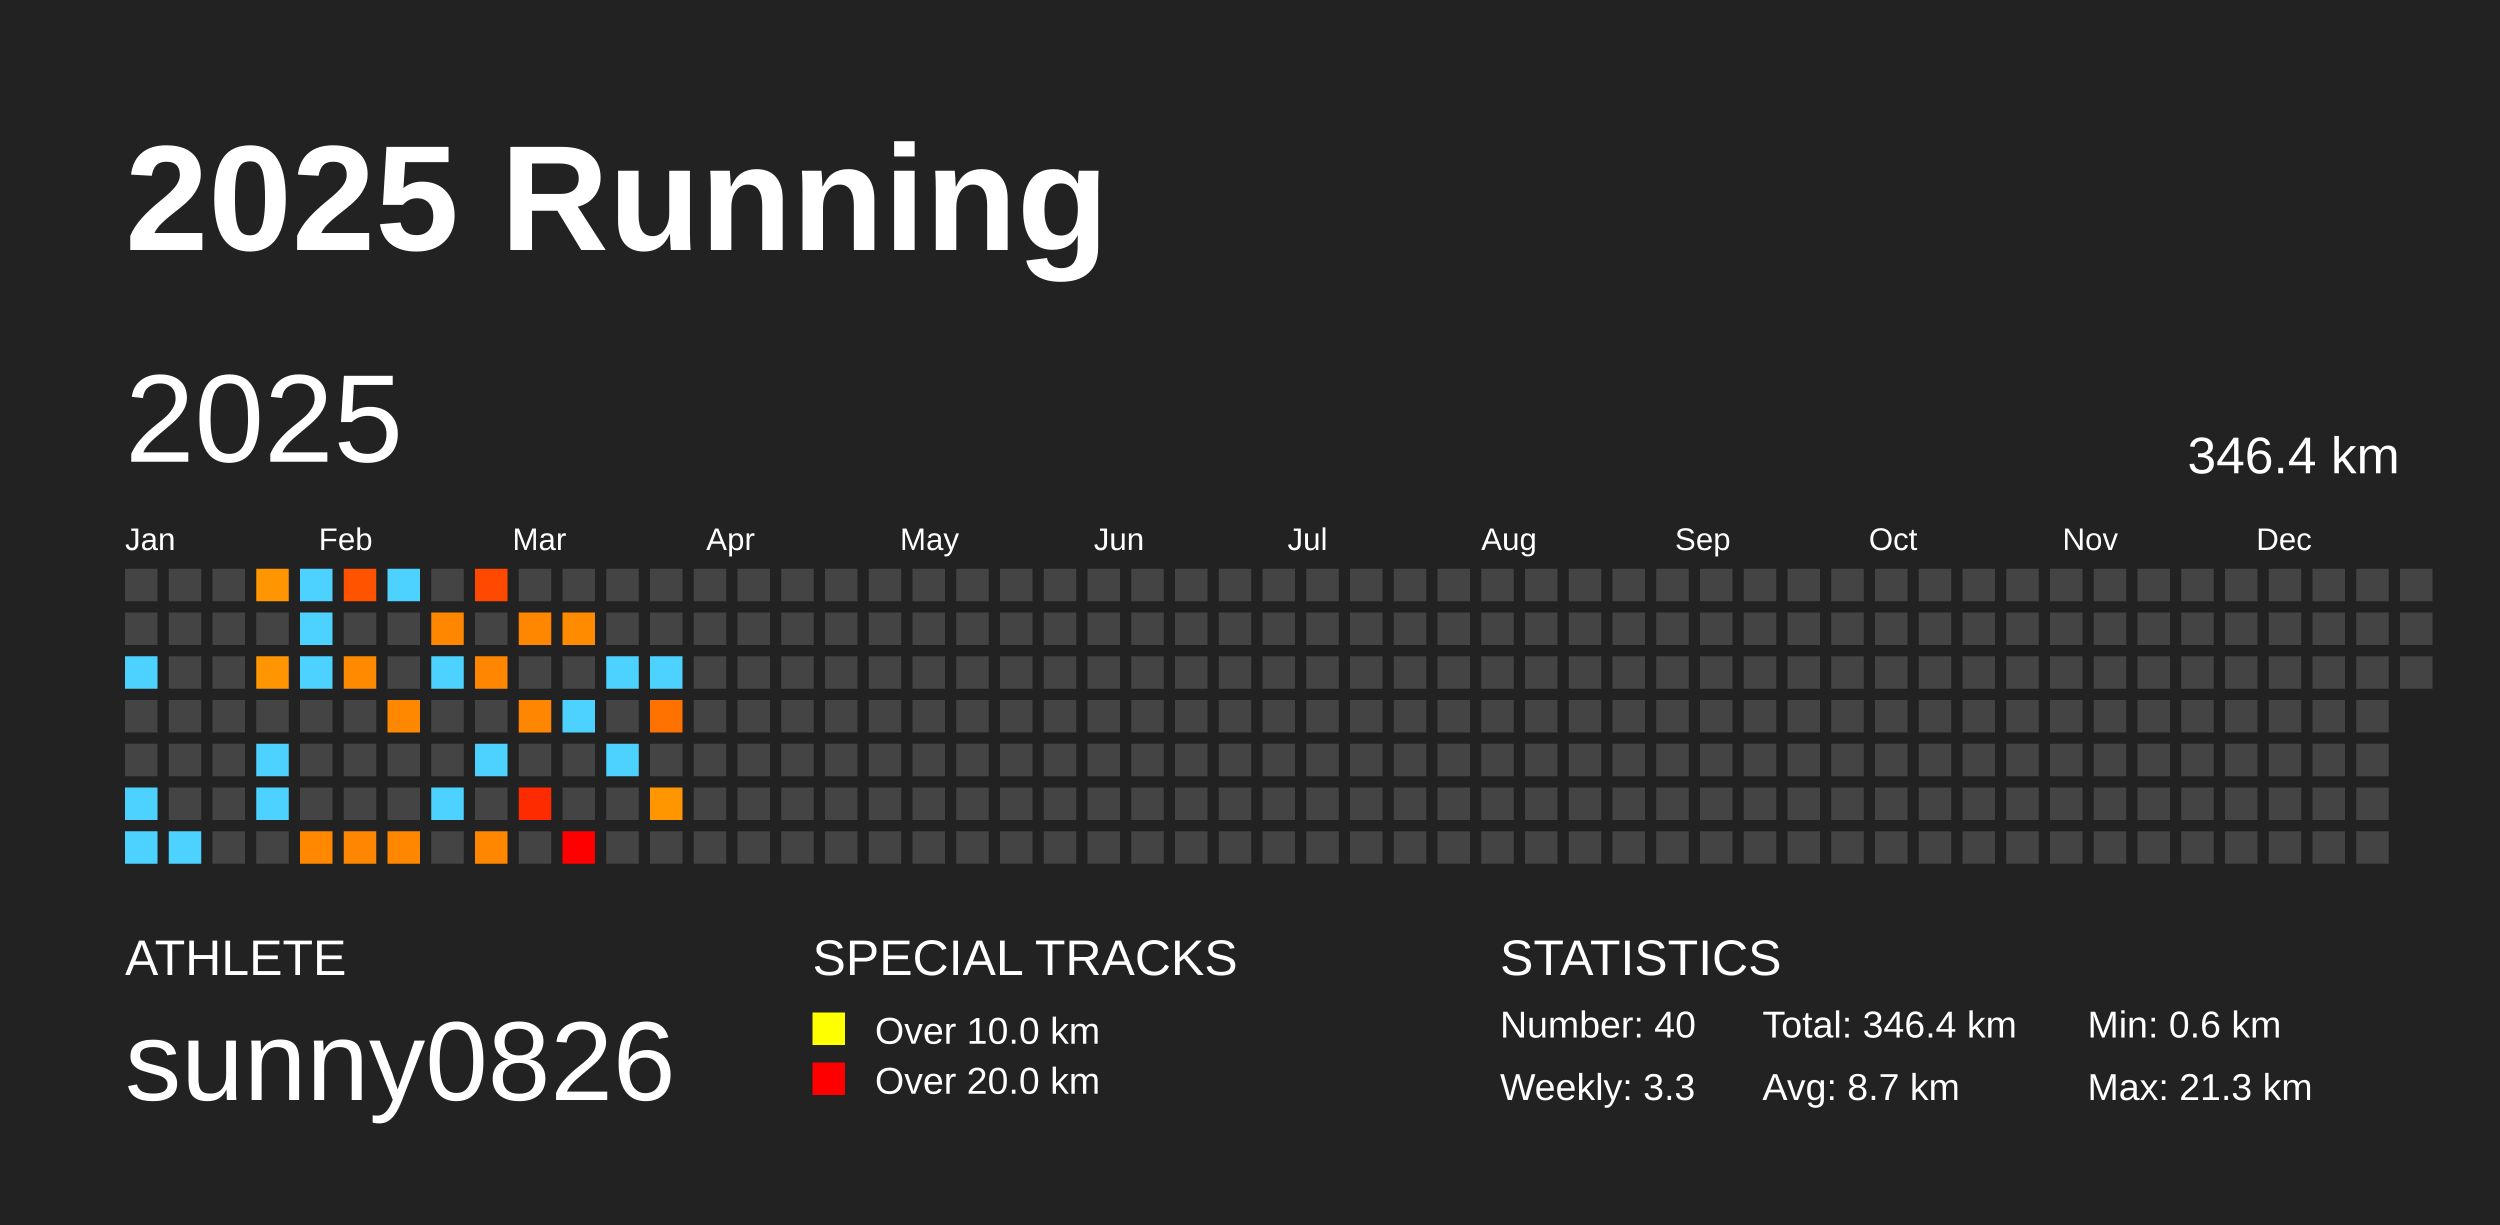
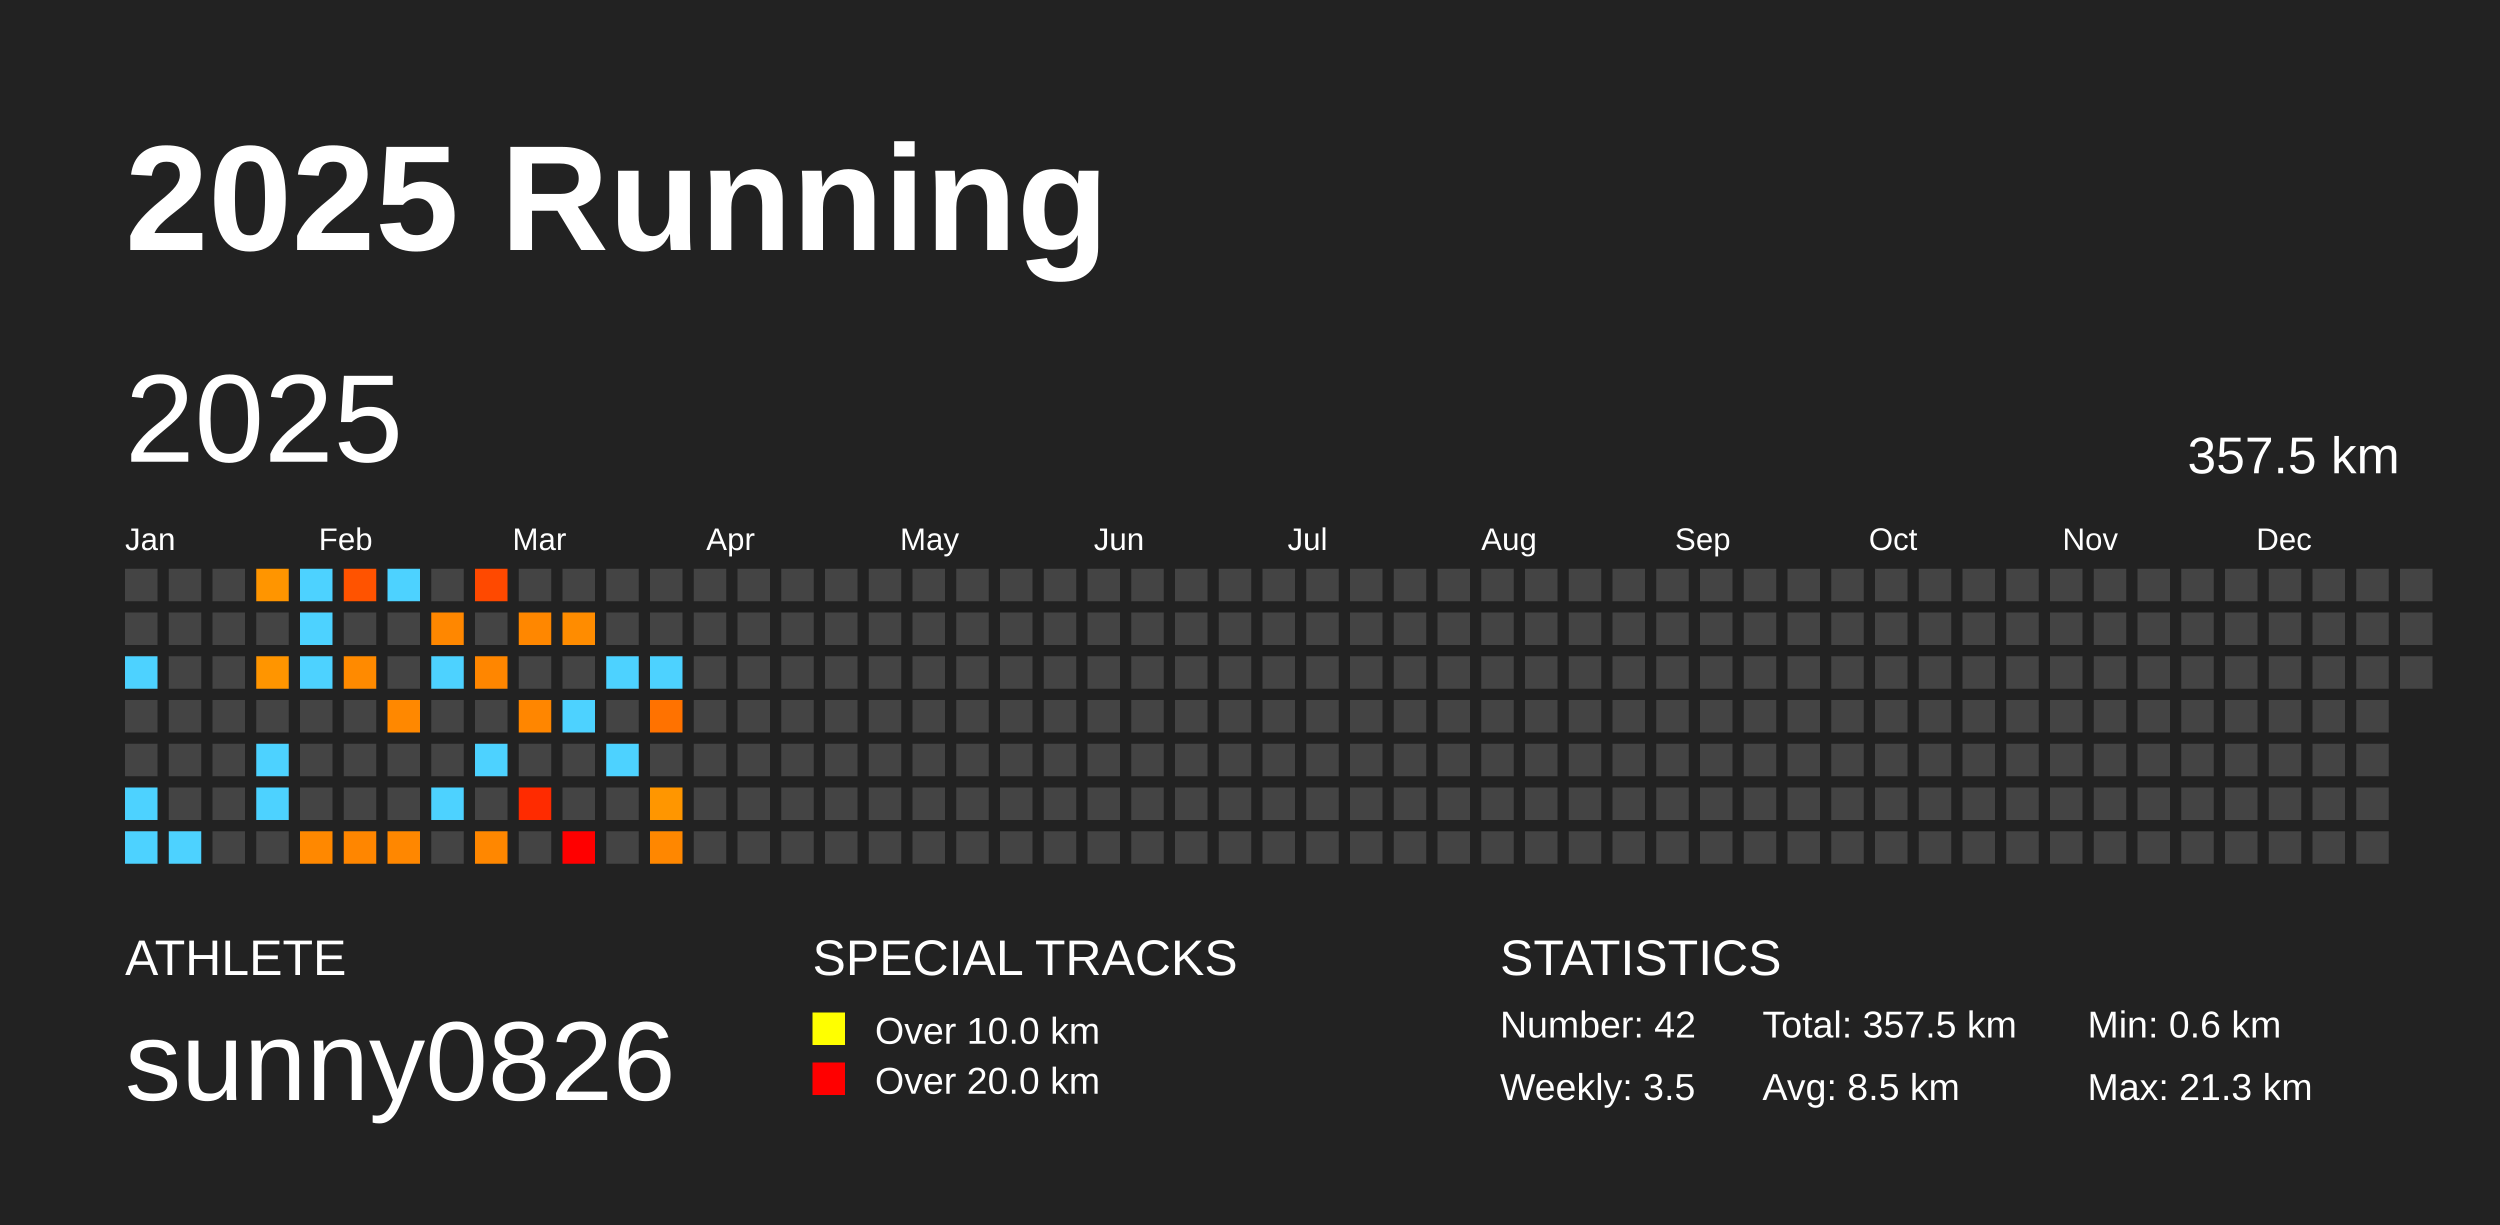
<svg xmlns="http://www.w3.org/2000/svg" baseProfile="full" height="98mm" version="1.1" viewBox="0,0,200,98" width="200mm">
  <defs />
  <rect fill="#222222" height="98" width="200" x="0" y="0" />
  <text fill="#FFFFFF" style="font-size:12px; font-family:Arial; font-weight:bold;" x="10" y="20">2025 Running</text>
  <text fill="#FFFFFF" style="font-size:4px; font-family:Arial" x="10" y="78">ATHLETE</text>
  <text fill="#FFFFFF" style="font-size:9px; font-family:Arial" x="10" y="88">sunny0826</text>
  <text fill="#FFFFFF" style="font-size:4px; font-family:Arial" x="65" y="78">SPECIAL TRACKS</text>
  <rect fill="yellow" height="2.6" width="2.6" x="65" y="81" />
  <text fill="#FFFFFF" style="font-size:3px; font-family:Arial" x="70" y="83.5">Over 10.0 km</text>
  <rect fill="red" height="2.6" width="2.6" x="65" y="85" />
  <text fill="#FFFFFF" style="font-size:3px; font-family:Arial" x="70" y="87.5">Over 20.0 km</text>
  <text fill="#FFFFFF" style="font-size:4px; font-family:Arial" x="120" y="78">STATISTICS</text>
-   <text fill="#FFFFFF" style="font-size:3px; font-family:Arial" x="120" y="83">Number: 40</text>
-   <text fill="#FFFFFF" style="font-size:3px; font-family:Arial" x="120" y="88">Weekly: 3.3</text>
-   <text fill="#FFFFFF" style="font-size:3px; font-family:Arial" x="141" y="83">Total: 346.4 km</text>
-   <text fill="#FFFFFF" style="font-size:3px; font-family:Arial" x="141" y="88">Avg: 8.7 km</text>
+   <text fill="#FFFFFF" style="font-size:3px; font-family:Arial" x="120" y="83">Number: 42</text>
+   <text fill="#FFFFFF" style="font-size:3px; font-family:Arial" x="120" y="88">Weekly: 3.5</text>
+   <text fill="#FFFFFF" style="font-size:3px; font-family:Arial" x="141" y="83">Total: 357.5 km</text>
+   <text fill="#FFFFFF" style="font-size:3px; font-family:Arial" x="141" y="88">Avg: 8.5 km</text>
  <text fill="#FFFFFF" style="font-size:3px; font-family:Arial" x="167" y="83">Min: 0.6 km</text>
  <text fill="#FFFFFF" style="font-size:3px; font-family:Arial" x="167" y="88">Max: 21.3 km</text>
  <text dominant-baseline="hanging" fill="#FFFFFF" style="font-size:10.0px; font-family:Arial;" x="10" y="30">2025</text>
-   <text dominant-baseline="hanging" fill="#FFFFFF" style="font-size:4.125px; font-family:Arial;" x="175" y="35">346.4 km</text>
+   <text dominant-baseline="hanging" fill="#FFFFFF" style="font-size:4.125px; font-family:Arial;" x="175" y="35">357.5 km</text>
  <text fill="#FFFFFF" style="font-size:2.5px; font-family:Arial" x="10.0" y="44">Jan</text>
  <text fill="#FFFFFF" style="font-size:2.5px; font-family:Arial" x="25.5" y="44">Feb</text>
  <text fill="#FFFFFF" style="font-size:2.5px; font-family:Arial" x="41.0" y="44">Mar</text>
  <text fill="#FFFFFF" style="font-size:2.5px; font-family:Arial" x="56.5" y="44">Apr</text>
  <text fill="#FFFFFF" style="font-size:2.5px; font-family:Arial" x="72.0" y="44">May</text>
  <text fill="#FFFFFF" style="font-size:2.5px; font-family:Arial" x="87.5" y="44">Jun</text>
  <text fill="#FFFFFF" style="font-size:2.5px; font-family:Arial" x="103.0" y="44">Jul</text>
  <text fill="#FFFFFF" style="font-size:2.5px; font-family:Arial" x="118.5" y="44">Aug</text>
  <text fill="#FFFFFF" style="font-size:2.5px; font-family:Arial" x="134.0" y="44">Sep</text>
  <text fill="#FFFFFF" style="font-size:2.5px; font-family:Arial" x="149.5" y="44">Oct</text>
  <text fill="#FFFFFF" style="font-size:2.5px; font-family:Arial" x="165.0" y="44">Nov</text>
  <text fill="#FFFFFF" style="font-size:2.5px; font-family:Arial" x="180.5" y="44">Dec</text>
  <rect fill="#444444" height="2.6" width="2.6" x="10.0" y="45.5" />
  <rect fill="#444444" height="2.6" width="2.6" x="10.0" y="49.0" />
  <rect fill="#4dd2ff" height="2.6" width="2.6" x="10.0" y="52.5" />
  <rect fill="#444444" height="2.6" width="2.6" x="10.0" y="56.0" />
  <rect fill="#444444" height="2.6" width="2.6" x="10.0" y="59.5" />
  <rect fill="#4dd2ff" height="2.6" width="2.6" x="10.0" y="63.0" />
  <rect fill="#4dd2ff" height="2.6" width="2.6" x="10.0" y="66.5" />
  <rect fill="#444444" height="2.6" width="2.6" x="13.5" y="45.5" />
  <rect fill="#444444" height="2.6" width="2.6" x="13.5" y="49.0" />
  <rect fill="#444444" height="2.6" width="2.6" x="13.5" y="52.5" />
  <rect fill="#444444" height="2.6" width="2.6" x="13.5" y="56.0" />
  <rect fill="#444444" height="2.6" width="2.6" x="13.5" y="59.5" />
  <rect fill="#444444" height="2.6" width="2.6" x="13.5" y="63.0" />
  <rect fill="#4dd2ff" height="2.6" width="2.6" x="13.5" y="66.5" />
  <rect fill="#444444" height="2.6" width="2.6" x="17.0" y="45.5" />
  <rect fill="#444444" height="2.6" width="2.6" x="17.0" y="49.0" />
  <rect fill="#444444" height="2.6" width="2.6" x="17.0" y="52.5" />
  <rect fill="#444444" height="2.6" width="2.6" x="17.0" y="56.0" />
  <rect fill="#444444" height="2.6" width="2.6" x="17.0" y="59.5" />
  <rect fill="#444444" height="2.6" width="2.6" x="17.0" y="63.0" />
  <rect fill="#444444" height="2.6" width="2.6" x="17.0" y="66.5" />
  <rect fill="#ff9500" height="2.6" width="2.6" x="20.5" y="45.5" />
  <rect fill="#444444" height="2.6" width="2.6" x="20.5" y="49.0" />
  <rect fill="#ff9500" height="2.6" width="2.6" x="20.5" y="52.5" />
  <rect fill="#444444" height="2.6" width="2.6" x="20.5" y="56.0" />
  <rect fill="#4dd2ff" height="2.6" width="2.6" x="20.5" y="59.5" />
  <rect fill="#4dd2ff" height="2.6" width="2.6" x="20.5" y="63.0" />
  <rect fill="#444444" height="2.6" width="2.6" x="20.5" y="66.5" />
  <rect fill="#4dd2ff" height="2.6" width="2.6" x="24.0" y="45.5" />
  <rect fill="#4dd2ff" height="2.6" width="2.6" x="24.0" y="49.0" />
  <rect fill="#4dd2ff" height="2.6" width="2.6" x="24.0" y="52.5" />
  <rect fill="#444444" height="2.6" width="2.6" x="24.0" y="56.0" />
  <rect fill="#444444" height="2.6" width="2.6" x="24.0" y="59.5" />
  <rect fill="#444444" height="2.6" width="2.6" x="24.0" y="63.0" />
  <rect fill="#ff8800" height="2.6" width="2.6" x="24.0" y="66.5" />
  <rect fill="#ff5300" height="2.6" width="2.6" x="27.5" y="45.5" />
  <rect fill="#444444" height="2.6" width="2.6" x="27.5" y="49.0" />
  <rect fill="#ff8a00" height="2.6" width="2.6" x="27.5" y="52.5" />
  <rect fill="#444444" height="2.6" width="2.6" x="27.5" y="56.0" />
  <rect fill="#444444" height="2.6" width="2.6" x="27.5" y="59.5" />
  <rect fill="#444444" height="2.6" width="2.6" x="27.5" y="63.0" />
  <rect fill="#ff8600" height="2.6" width="2.6" x="27.5" y="66.5" />
  <rect fill="#4dd2ff" height="2.6" width="2.6" x="31.0" y="45.5" />
  <rect fill="#444444" height="2.6" width="2.6" x="31.0" y="49.0" />
  <rect fill="#444444" height="2.6" width="2.6" x="31.0" y="52.5" />
  <rect fill="#ff8800" height="2.6" width="2.6" x="31.0" y="56.0" />
  <rect fill="#444444" height="2.6" width="2.6" x="31.0" y="59.5" />
  <rect fill="#444444" height="2.6" width="2.6" x="31.0" y="63.0" />
  <rect fill="#ff8700" height="2.6" width="2.6" x="31.0" y="66.5" />
  <rect fill="#444444" height="2.6" width="2.6" x="34.5" y="45.5" />
  <rect fill="#ff8700" height="2.6" width="2.6" x="34.5" y="49.0" />
  <rect fill="#4dd2ff" height="2.6" width="2.6" x="34.5" y="52.5" />
  <rect fill="#444444" height="2.6" width="2.6" x="34.5" y="56.0" />
  <rect fill="#444444" height="2.6" width="2.6" x="34.5" y="59.5" />
  <rect fill="#4dd2ff" height="2.6" width="2.6" x="34.5" y="63.0" />
  <rect fill="#444444" height="2.6" width="2.6" x="34.5" y="66.5" />
  <rect fill="#ff4900" height="2.6" width="2.6" x="38.0" y="45.5" />
  <rect fill="#444444" height="2.6" width="2.6" x="38.0" y="49.0" />
  <rect fill="#ff8600" height="2.6" width="2.6" x="38.0" y="52.5" />
  <rect fill="#444444" height="2.6" width="2.6" x="38.0" y="56.0" />
  <rect fill="#4dd2ff" height="2.6" width="2.6" x="38.0" y="59.5" />
  <rect fill="#444444" height="2.6" width="2.6" x="38.0" y="63.0" />
  <rect fill="#ff8700" height="2.6" width="2.6" x="38.0" y="66.5" />
  <rect fill="#444444" height="2.6" width="2.6" x="41.5" y="45.5" />
  <rect fill="#ff8700" height="2.6" width="2.6" x="41.5" y="49.0" />
  <rect fill="#444444" height="2.6" width="2.6" x="41.5" y="52.5" />
  <rect fill="#ff8600" height="2.6" width="2.6" x="41.5" y="56.0" />
  <rect fill="#444444" height="2.6" width="2.6" x="41.5" y="59.5" />
  <rect fill="#ff2b00" height="2.6" width="2.6" x="41.5" y="63.0" />
  <rect fill="#444444" height="2.6" width="2.6" x="41.5" y="66.5" />
  <rect fill="#444444" height="2.6" width="2.6" x="45.0" y="45.5" />
  <rect fill="#ff8c00" height="2.6" width="2.6" x="45.0" y="49.0" />
  <rect fill="#444444" height="2.6" width="2.6" x="45.0" y="52.5" />
  <rect fill="#4dd2ff" height="2.6" width="2.6" x="45.0" y="56.0" />
  <rect fill="#444444" height="2.6" width="2.6" x="45.0" y="59.5" />
  <rect fill="#444444" height="2.6" width="2.6" x="45.0" y="63.0" />
  <rect fill="red" height="2.6" width="2.6" x="45.0" y="66.5" />
  <rect fill="#444444" height="2.6" width="2.6" x="48.5" y="45.5" />
  <rect fill="#444444" height="2.6" width="2.6" x="48.5" y="49.0" />
  <rect fill="#4dd2ff" height="2.6" width="2.6" x="48.5" y="52.5" />
  <rect fill="#444444" height="2.6" width="2.6" x="48.5" y="56.0" />
  <rect fill="#4dd2ff" height="2.6" width="2.6" x="48.5" y="59.5" />
  <rect fill="#444444" height="2.6" width="2.6" x="48.5" y="63.0" />
  <rect fill="#444444" height="2.6" width="2.6" x="48.5" y="66.5" />
  <rect fill="#444444" height="2.6" width="2.6" x="52.0" y="45.5" />
  <rect fill="#444444" height="2.6" width="2.6" x="52.0" y="49.0" />
  <rect fill="#4dd2ff" height="2.6" width="2.6" x="52.0" y="52.5" />
  <rect fill="#ff7200" height="2.6" width="2.6" x="52.0" y="56.0" />
  <rect fill="#444444" height="2.6" width="2.6" x="52.0" y="59.5" />
  <rect fill="#ff9600" height="2.6" width="2.6" x="52.0" y="63.0" />
-   <rect fill="#444444" height="2.6" width="2.6" x="52.0" y="66.5" />
+   <rect fill="#ff8700" height="2.6" width="2.6" x="52.0" y="66.5" />
  <rect fill="#444444" height="2.6" width="2.6" x="55.5" y="45.5" />
  <rect fill="#444444" height="2.6" width="2.6" x="55.5" y="49.0" />
  <rect fill="#444444" height="2.6" width="2.6" x="55.5" y="52.5" />
  <rect fill="#444444" height="2.6" width="2.6" x="55.5" y="56.0" />
  <rect fill="#444444" height="2.6" width="2.6" x="55.5" y="59.5" />
  <rect fill="#444444" height="2.6" width="2.6" x="55.5" y="63.0" />
  <rect fill="#444444" height="2.6" width="2.6" x="55.5" y="66.5" />
  <rect fill="#444444" height="2.6" width="2.6" x="59.0" y="45.5" />
  <rect fill="#444444" height="2.6" width="2.6" x="59.0" y="49.0" />
  <rect fill="#444444" height="2.6" width="2.6" x="59.0" y="52.5" />
  <rect fill="#444444" height="2.6" width="2.6" x="59.0" y="56.0" />
  <rect fill="#444444" height="2.6" width="2.6" x="59.0" y="59.5" />
  <rect fill="#444444" height="2.6" width="2.6" x="59.0" y="63.0" />
  <rect fill="#444444" height="2.6" width="2.6" x="59.0" y="66.5" />
  <rect fill="#444444" height="2.6" width="2.6" x="62.5" y="45.5" />
  <rect fill="#444444" height="2.6" width="2.6" x="62.5" y="49.0" />
  <rect fill="#444444" height="2.6" width="2.6" x="62.5" y="52.5" />
  <rect fill="#444444" height="2.6" width="2.6" x="62.5" y="56.0" />
  <rect fill="#444444" height="2.6" width="2.6" x="62.5" y="59.5" />
  <rect fill="#444444" height="2.6" width="2.6" x="62.5" y="63.0" />
  <rect fill="#444444" height="2.6" width="2.6" x="62.5" y="66.5" />
  <rect fill="#444444" height="2.6" width="2.6" x="66.0" y="45.5" />
  <rect fill="#444444" height="2.6" width="2.6" x="66.0" y="49.0" />
  <rect fill="#444444" height="2.6" width="2.6" x="66.0" y="52.5" />
  <rect fill="#444444" height="2.6" width="2.6" x="66.0" y="56.0" />
  <rect fill="#444444" height="2.6" width="2.6" x="66.0" y="59.5" />
  <rect fill="#444444" height="2.6" width="2.6" x="66.0" y="63.0" />
  <rect fill="#444444" height="2.6" width="2.6" x="66.0" y="66.5" />
  <rect fill="#444444" height="2.6" width="2.6" x="69.5" y="45.5" />
  <rect fill="#444444" height="2.6" width="2.6" x="69.5" y="49.0" />
  <rect fill="#444444" height="2.6" width="2.6" x="69.5" y="52.5" />
  <rect fill="#444444" height="2.6" width="2.6" x="69.5" y="56.0" />
  <rect fill="#444444" height="2.6" width="2.6" x="69.5" y="59.5" />
  <rect fill="#444444" height="2.6" width="2.6" x="69.5" y="63.0" />
  <rect fill="#444444" height="2.6" width="2.6" x="69.5" y="66.5" />
  <rect fill="#444444" height="2.6" width="2.6" x="73.0" y="45.5" />
  <rect fill="#444444" height="2.6" width="2.6" x="73.0" y="49.0" />
  <rect fill="#444444" height="2.6" width="2.6" x="73.0" y="52.5" />
  <rect fill="#444444" height="2.6" width="2.6" x="73.0" y="56.0" />
  <rect fill="#444444" height="2.6" width="2.6" x="73.0" y="59.5" />
  <rect fill="#444444" height="2.6" width="2.6" x="73.0" y="63.0" />
  <rect fill="#444444" height="2.6" width="2.6" x="73.0" y="66.5" />
  <rect fill="#444444" height="2.6" width="2.6" x="76.5" y="45.5" />
  <rect fill="#444444" height="2.6" width="2.6" x="76.5" y="49.0" />
  <rect fill="#444444" height="2.6" width="2.6" x="76.5" y="52.5" />
  <rect fill="#444444" height="2.6" width="2.6" x="76.5" y="56.0" />
  <rect fill="#444444" height="2.6" width="2.6" x="76.5" y="59.5" />
  <rect fill="#444444" height="2.6" width="2.6" x="76.5" y="63.0" />
  <rect fill="#444444" height="2.6" width="2.6" x="76.5" y="66.5" />
  <rect fill="#444444" height="2.6" width="2.6" x="80.0" y="45.5" />
  <rect fill="#444444" height="2.6" width="2.6" x="80.0" y="49.0" />
  <rect fill="#444444" height="2.6" width="2.6" x="80.0" y="52.5" />
  <rect fill="#444444" height="2.6" width="2.6" x="80.0" y="56.0" />
  <rect fill="#444444" height="2.6" width="2.6" x="80.0" y="59.5" />
  <rect fill="#444444" height="2.6" width="2.6" x="80.0" y="63.0" />
  <rect fill="#444444" height="2.6" width="2.6" x="80.0" y="66.5" />
  <rect fill="#444444" height="2.6" width="2.6" x="83.5" y="45.5" />
  <rect fill="#444444" height="2.6" width="2.6" x="83.5" y="49.0" />
  <rect fill="#444444" height="2.6" width="2.6" x="83.5" y="52.5" />
  <rect fill="#444444" height="2.6" width="2.6" x="83.5" y="56.0" />
  <rect fill="#444444" height="2.6" width="2.6" x="83.5" y="59.5" />
  <rect fill="#444444" height="2.6" width="2.6" x="83.5" y="63.0" />
  <rect fill="#444444" height="2.6" width="2.6" x="83.5" y="66.5" />
  <rect fill="#444444" height="2.6" width="2.6" x="87.0" y="45.5" />
  <rect fill="#444444" height="2.6" width="2.6" x="87.0" y="49.0" />
  <rect fill="#444444" height="2.6" width="2.6" x="87.0" y="52.5" />
  <rect fill="#444444" height="2.6" width="2.6" x="87.0" y="56.0" />
  <rect fill="#444444" height="2.6" width="2.6" x="87.0" y="59.5" />
  <rect fill="#444444" height="2.6" width="2.6" x="87.0" y="63.0" />
  <rect fill="#444444" height="2.6" width="2.6" x="87.0" y="66.5" />
  <rect fill="#444444" height="2.6" width="2.6" x="90.5" y="45.5" />
  <rect fill="#444444" height="2.6" width="2.6" x="90.5" y="49.0" />
  <rect fill="#444444" height="2.6" width="2.6" x="90.5" y="52.5" />
  <rect fill="#444444" height="2.6" width="2.6" x="90.5" y="56.0" />
  <rect fill="#444444" height="2.6" width="2.6" x="90.5" y="59.5" />
  <rect fill="#444444" height="2.6" width="2.6" x="90.5" y="63.0" />
  <rect fill="#444444" height="2.6" width="2.6" x="90.5" y="66.5" />
  <rect fill="#444444" height="2.6" width="2.6" x="94.0" y="45.5" />
  <rect fill="#444444" height="2.6" width="2.6" x="94.0" y="49.0" />
  <rect fill="#444444" height="2.6" width="2.6" x="94.0" y="52.5" />
  <rect fill="#444444" height="2.6" width="2.6" x="94.0" y="56.0" />
  <rect fill="#444444" height="2.6" width="2.6" x="94.0" y="59.5" />
  <rect fill="#444444" height="2.6" width="2.6" x="94.0" y="63.0" />
  <rect fill="#444444" height="2.6" width="2.6" x="94.0" y="66.5" />
  <rect fill="#444444" height="2.6" width="2.6" x="97.5" y="45.5" />
  <rect fill="#444444" height="2.6" width="2.6" x="97.5" y="49.0" />
  <rect fill="#444444" height="2.6" width="2.6" x="97.5" y="52.5" />
  <rect fill="#444444" height="2.6" width="2.6" x="97.5" y="56.0" />
  <rect fill="#444444" height="2.6" width="2.6" x="97.5" y="59.5" />
  <rect fill="#444444" height="2.6" width="2.6" x="97.5" y="63.0" />
  <rect fill="#444444" height="2.6" width="2.6" x="97.5" y="66.5" />
  <rect fill="#444444" height="2.6" width="2.6" x="101.0" y="45.5" />
  <rect fill="#444444" height="2.6" width="2.6" x="101.0" y="49.0" />
  <rect fill="#444444" height="2.6" width="2.6" x="101.0" y="52.5" />
  <rect fill="#444444" height="2.6" width="2.6" x="101.0" y="56.0" />
  <rect fill="#444444" height="2.6" width="2.6" x="101.0" y="59.5" />
  <rect fill="#444444" height="2.6" width="2.6" x="101.0" y="63.0" />
  <rect fill="#444444" height="2.6" width="2.6" x="101.0" y="66.5" />
  <rect fill="#444444" height="2.6" width="2.6" x="104.5" y="45.5" />
  <rect fill="#444444" height="2.6" width="2.6" x="104.5" y="49.0" />
  <rect fill="#444444" height="2.6" width="2.6" x="104.5" y="52.5" />
  <rect fill="#444444" height="2.6" width="2.6" x="104.5" y="56.0" />
  <rect fill="#444444" height="2.6" width="2.6" x="104.5" y="59.5" />
  <rect fill="#444444" height="2.6" width="2.6" x="104.5" y="63.0" />
  <rect fill="#444444" height="2.6" width="2.6" x="104.5" y="66.5" />
  <rect fill="#444444" height="2.6" width="2.6" x="108.0" y="45.5" />
  <rect fill="#444444" height="2.6" width="2.6" x="108.0" y="49.0" />
  <rect fill="#444444" height="2.6" width="2.6" x="108.0" y="52.5" />
  <rect fill="#444444" height="2.6" width="2.6" x="108.0" y="56.0" />
  <rect fill="#444444" height="2.6" width="2.6" x="108.0" y="59.5" />
  <rect fill="#444444" height="2.6" width="2.6" x="108.0" y="63.0" />
  <rect fill="#444444" height="2.6" width="2.6" x="108.0" y="66.5" />
  <rect fill="#444444" height="2.6" width="2.6" x="111.5" y="45.5" />
  <rect fill="#444444" height="2.6" width="2.6" x="111.5" y="49.0" />
  <rect fill="#444444" height="2.6" width="2.6" x="111.5" y="52.5" />
  <rect fill="#444444" height="2.6" width="2.6" x="111.5" y="56.0" />
  <rect fill="#444444" height="2.6" width="2.6" x="111.5" y="59.5" />
  <rect fill="#444444" height="2.6" width="2.6" x="111.5" y="63.0" />
  <rect fill="#444444" height="2.6" width="2.6" x="111.5" y="66.5" />
  <rect fill="#444444" height="2.6" width="2.6" x="115.0" y="45.5" />
  <rect fill="#444444" height="2.6" width="2.6" x="115.0" y="49.0" />
  <rect fill="#444444" height="2.6" width="2.6" x="115.0" y="52.5" />
  <rect fill="#444444" height="2.6" width="2.6" x="115.0" y="56.0" />
  <rect fill="#444444" height="2.6" width="2.6" x="115.0" y="59.5" />
  <rect fill="#444444" height="2.6" width="2.6" x="115.0" y="63.0" />
  <rect fill="#444444" height="2.6" width="2.6" x="115.0" y="66.5" />
  <rect fill="#444444" height="2.6" width="2.6" x="118.5" y="45.5" />
  <rect fill="#444444" height="2.6" width="2.6" x="118.5" y="49.0" />
  <rect fill="#444444" height="2.6" width="2.6" x="118.5" y="52.5" />
  <rect fill="#444444" height="2.6" width="2.6" x="118.5" y="56.0" />
  <rect fill="#444444" height="2.6" width="2.6" x="118.5" y="59.5" />
  <rect fill="#444444" height="2.6" width="2.6" x="118.5" y="63.0" />
  <rect fill="#444444" height="2.6" width="2.6" x="118.5" y="66.5" />
  <rect fill="#444444" height="2.6" width="2.6" x="122.0" y="45.5" />
  <rect fill="#444444" height="2.6" width="2.6" x="122.0" y="49.0" />
  <rect fill="#444444" height="2.6" width="2.6" x="122.0" y="52.5" />
  <rect fill="#444444" height="2.6" width="2.6" x="122.0" y="56.0" />
  <rect fill="#444444" height="2.6" width="2.6" x="122.0" y="59.5" />
  <rect fill="#444444" height="2.6" width="2.6" x="122.0" y="63.0" />
  <rect fill="#444444" height="2.6" width="2.6" x="122.0" y="66.5" />
  <rect fill="#444444" height="2.6" width="2.6" x="125.5" y="45.5" />
  <rect fill="#444444" height="2.6" width="2.6" x="125.5" y="49.0" />
  <rect fill="#444444" height="2.6" width="2.6" x="125.5" y="52.5" />
  <rect fill="#444444" height="2.6" width="2.6" x="125.5" y="56.0" />
  <rect fill="#444444" height="2.6" width="2.6" x="125.5" y="59.5" />
  <rect fill="#444444" height="2.6" width="2.6" x="125.5" y="63.0" />
  <rect fill="#444444" height="2.6" width="2.6" x="125.5" y="66.5" />
  <rect fill="#444444" height="2.6" width="2.6" x="129.0" y="45.5" />
  <rect fill="#444444" height="2.6" width="2.6" x="129.0" y="49.0" />
  <rect fill="#444444" height="2.6" width="2.6" x="129.0" y="52.5" />
  <rect fill="#444444" height="2.6" width="2.6" x="129.0" y="56.0" />
  <rect fill="#444444" height="2.6" width="2.6" x="129.0" y="59.5" />
  <rect fill="#444444" height="2.6" width="2.6" x="129.0" y="63.0" />
  <rect fill="#444444" height="2.6" width="2.6" x="129.0" y="66.5" />
  <rect fill="#444444" height="2.6" width="2.6" x="132.5" y="45.5" />
  <rect fill="#444444" height="2.6" width="2.6" x="132.5" y="49.0" />
  <rect fill="#444444" height="2.6" width="2.6" x="132.5" y="52.5" />
  <rect fill="#444444" height="2.6" width="2.6" x="132.5" y="56.0" />
  <rect fill="#444444" height="2.6" width="2.6" x="132.5" y="59.5" />
  <rect fill="#444444" height="2.6" width="2.6" x="132.5" y="63.0" />
  <rect fill="#444444" height="2.6" width="2.6" x="132.5" y="66.5" />
  <rect fill="#444444" height="2.6" width="2.6" x="136.0" y="45.5" />
  <rect fill="#444444" height="2.6" width="2.6" x="136.0" y="49.0" />
  <rect fill="#444444" height="2.6" width="2.6" x="136.0" y="52.5" />
  <rect fill="#444444" height="2.6" width="2.6" x="136.0" y="56.0" />
  <rect fill="#444444" height="2.6" width="2.6" x="136.0" y="59.5" />
  <rect fill="#444444" height="2.6" width="2.6" x="136.0" y="63.0" />
  <rect fill="#444444" height="2.6" width="2.6" x="136.0" y="66.5" />
  <rect fill="#444444" height="2.6" width="2.6" x="139.5" y="45.5" />
  <rect fill="#444444" height="2.6" width="2.6" x="139.5" y="49.0" />
  <rect fill="#444444" height="2.6" width="2.6" x="139.5" y="52.5" />
  <rect fill="#444444" height="2.6" width="2.6" x="139.5" y="56.0" />
  <rect fill="#444444" height="2.6" width="2.6" x="139.5" y="59.5" />
  <rect fill="#444444" height="2.6" width="2.6" x="139.5" y="63.0" />
  <rect fill="#444444" height="2.6" width="2.6" x="139.5" y="66.5" />
  <rect fill="#444444" height="2.6" width="2.6" x="143.0" y="45.5" />
  <rect fill="#444444" height="2.6" width="2.6" x="143.0" y="49.0" />
  <rect fill="#444444" height="2.6" width="2.6" x="143.0" y="52.5" />
  <rect fill="#444444" height="2.6" width="2.6" x="143.0" y="56.0" />
  <rect fill="#444444" height="2.6" width="2.6" x="143.0" y="59.5" />
  <rect fill="#444444" height="2.6" width="2.6" x="143.0" y="63.0" />
  <rect fill="#444444" height="2.6" width="2.6" x="143.0" y="66.5" />
  <rect fill="#444444" height="2.6" width="2.6" x="146.5" y="45.5" />
  <rect fill="#444444" height="2.6" width="2.6" x="146.5" y="49.0" />
  <rect fill="#444444" height="2.6" width="2.6" x="146.5" y="52.5" />
  <rect fill="#444444" height="2.6" width="2.6" x="146.5" y="56.0" />
  <rect fill="#444444" height="2.6" width="2.6" x="146.5" y="59.5" />
  <rect fill="#444444" height="2.6" width="2.6" x="146.5" y="63.0" />
  <rect fill="#444444" height="2.6" width="2.6" x="146.5" y="66.5" />
  <rect fill="#444444" height="2.6" width="2.6" x="150.0" y="45.5" />
  <rect fill="#444444" height="2.6" width="2.6" x="150.0" y="49.0" />
  <rect fill="#444444" height="2.6" width="2.6" x="150.0" y="52.5" />
  <rect fill="#444444" height="2.6" width="2.6" x="150.0" y="56.0" />
  <rect fill="#444444" height="2.6" width="2.6" x="150.0" y="59.5" />
  <rect fill="#444444" height="2.6" width="2.6" x="150.0" y="63.0" />
  <rect fill="#444444" height="2.6" width="2.6" x="150.0" y="66.5" />
  <rect fill="#444444" height="2.6" width="2.6" x="153.5" y="45.5" />
  <rect fill="#444444" height="2.6" width="2.6" x="153.5" y="49.0" />
  <rect fill="#444444" height="2.6" width="2.6" x="153.5" y="52.5" />
  <rect fill="#444444" height="2.6" width="2.6" x="153.5" y="56.0" />
  <rect fill="#444444" height="2.6" width="2.6" x="153.5" y="59.5" />
  <rect fill="#444444" height="2.6" width="2.6" x="153.5" y="63.0" />
  <rect fill="#444444" height="2.6" width="2.6" x="153.5" y="66.5" />
  <rect fill="#444444" height="2.6" width="2.6" x="157.0" y="45.5" />
  <rect fill="#444444" height="2.6" width="2.6" x="157.0" y="49.0" />
  <rect fill="#444444" height="2.6" width="2.6" x="157.0" y="52.5" />
  <rect fill="#444444" height="2.6" width="2.6" x="157.0" y="56.0" />
  <rect fill="#444444" height="2.6" width="2.6" x="157.0" y="59.5" />
  <rect fill="#444444" height="2.6" width="2.6" x="157.0" y="63.0" />
  <rect fill="#444444" height="2.6" width="2.6" x="157.0" y="66.5" />
  <rect fill="#444444" height="2.6" width="2.6" x="160.5" y="45.5" />
  <rect fill="#444444" height="2.6" width="2.6" x="160.5" y="49.0" />
  <rect fill="#444444" height="2.6" width="2.6" x="160.5" y="52.5" />
  <rect fill="#444444" height="2.6" width="2.6" x="160.5" y="56.0" />
  <rect fill="#444444" height="2.6" width="2.6" x="160.5" y="59.5" />
  <rect fill="#444444" height="2.6" width="2.6" x="160.5" y="63.0" />
  <rect fill="#444444" height="2.6" width="2.6" x="160.5" y="66.5" />
  <rect fill="#444444" height="2.6" width="2.6" x="164.0" y="45.5" />
  <rect fill="#444444" height="2.6" width="2.6" x="164.0" y="49.0" />
  <rect fill="#444444" height="2.6" width="2.6" x="164.0" y="52.5" />
  <rect fill="#444444" height="2.6" width="2.6" x="164.0" y="56.0" />
  <rect fill="#444444" height="2.6" width="2.6" x="164.0" y="59.5" />
  <rect fill="#444444" height="2.6" width="2.6" x="164.0" y="63.0" />
  <rect fill="#444444" height="2.6" width="2.6" x="164.0" y="66.5" />
  <rect fill="#444444" height="2.6" width="2.6" x="167.5" y="45.5" />
  <rect fill="#444444" height="2.6" width="2.6" x="167.5" y="49.0" />
  <rect fill="#444444" height="2.6" width="2.6" x="167.5" y="52.5" />
  <rect fill="#444444" height="2.6" width="2.6" x="167.5" y="56.0" />
  <rect fill="#444444" height="2.6" width="2.6" x="167.5" y="59.5" />
  <rect fill="#444444" height="2.6" width="2.6" x="167.5" y="63.0" />
  <rect fill="#444444" height="2.6" width="2.6" x="167.5" y="66.5" />
  <rect fill="#444444" height="2.6" width="2.6" x="171.0" y="45.5" />
  <rect fill="#444444" height="2.6" width="2.6" x="171.0" y="49.0" />
  <rect fill="#444444" height="2.6" width="2.6" x="171.0" y="52.5" />
  <rect fill="#444444" height="2.6" width="2.6" x="171.0" y="56.0" />
  <rect fill="#444444" height="2.6" width="2.6" x="171.0" y="59.5" />
  <rect fill="#444444" height="2.6" width="2.6" x="171.0" y="63.0" />
  <rect fill="#444444" height="2.6" width="2.6" x="171.0" y="66.5" />
  <rect fill="#444444" height="2.6" width="2.6" x="174.5" y="45.5" />
  <rect fill="#444444" height="2.6" width="2.6" x="174.5" y="49.0" />
  <rect fill="#444444" height="2.6" width="2.6" x="174.5" y="52.5" />
  <rect fill="#444444" height="2.6" width="2.6" x="174.5" y="56.0" />
  <rect fill="#444444" height="2.6" width="2.6" x="174.5" y="59.5" />
  <rect fill="#444444" height="2.6" width="2.6" x="174.5" y="63.0" />
  <rect fill="#444444" height="2.6" width="2.6" x="174.5" y="66.5" />
  <rect fill="#444444" height="2.6" width="2.6" x="178.0" y="45.5" />
  <rect fill="#444444" height="2.6" width="2.6" x="178.0" y="49.0" />
  <rect fill="#444444" height="2.6" width="2.6" x="178.0" y="52.5" />
  <rect fill="#444444" height="2.6" width="2.6" x="178.0" y="56.0" />
  <rect fill="#444444" height="2.6" width="2.6" x="178.0" y="59.5" />
  <rect fill="#444444" height="2.6" width="2.6" x="178.0" y="63.0" />
  <rect fill="#444444" height="2.6" width="2.6" x="178.0" y="66.5" />
  <rect fill="#444444" height="2.6" width="2.6" x="181.5" y="45.5" />
  <rect fill="#444444" height="2.6" width="2.6" x="181.5" y="49.0" />
  <rect fill="#444444" height="2.6" width="2.6" x="181.5" y="52.5" />
  <rect fill="#444444" height="2.6" width="2.6" x="181.5" y="56.0" />
  <rect fill="#444444" height="2.6" width="2.6" x="181.5" y="59.5" />
  <rect fill="#444444" height="2.6" width="2.6" x="181.5" y="63.0" />
  <rect fill="#444444" height="2.6" width="2.6" x="181.5" y="66.5" />
  <rect fill="#444444" height="2.6" width="2.6" x="185.0" y="45.5" />
  <rect fill="#444444" height="2.6" width="2.6" x="185.0" y="49.0" />
  <rect fill="#444444" height="2.6" width="2.6" x="185.0" y="52.5" />
  <rect fill="#444444" height="2.6" width="2.6" x="185.0" y="56.0" />
  <rect fill="#444444" height="2.6" width="2.6" x="185.0" y="59.5" />
  <rect fill="#444444" height="2.6" width="2.6" x="185.0" y="63.0" />
  <rect fill="#444444" height="2.6" width="2.6" x="185.0" y="66.5" />
  <rect fill="#444444" height="2.6" width="2.6" x="188.5" y="45.5" />
  <rect fill="#444444" height="2.6" width="2.6" x="188.5" y="49.0" />
  <rect fill="#444444" height="2.6" width="2.6" x="188.5" y="52.5" />
  <rect fill="#444444" height="2.6" width="2.6" x="188.5" y="56.0" />
  <rect fill="#444444" height="2.6" width="2.6" x="188.5" y="59.5" />
  <rect fill="#444444" height="2.6" width="2.6" x="188.5" y="63.0" />
  <rect fill="#444444" height="2.6" width="2.6" x="188.5" y="66.5" />
  <rect fill="#444444" height="2.6" width="2.6" x="192.0" y="45.5" />
  <rect fill="#444444" height="2.6" width="2.6" x="192.0" y="49.0" />
  <rect fill="#444444" height="2.6" width="2.6" x="192.0" y="52.5" />
</svg>
